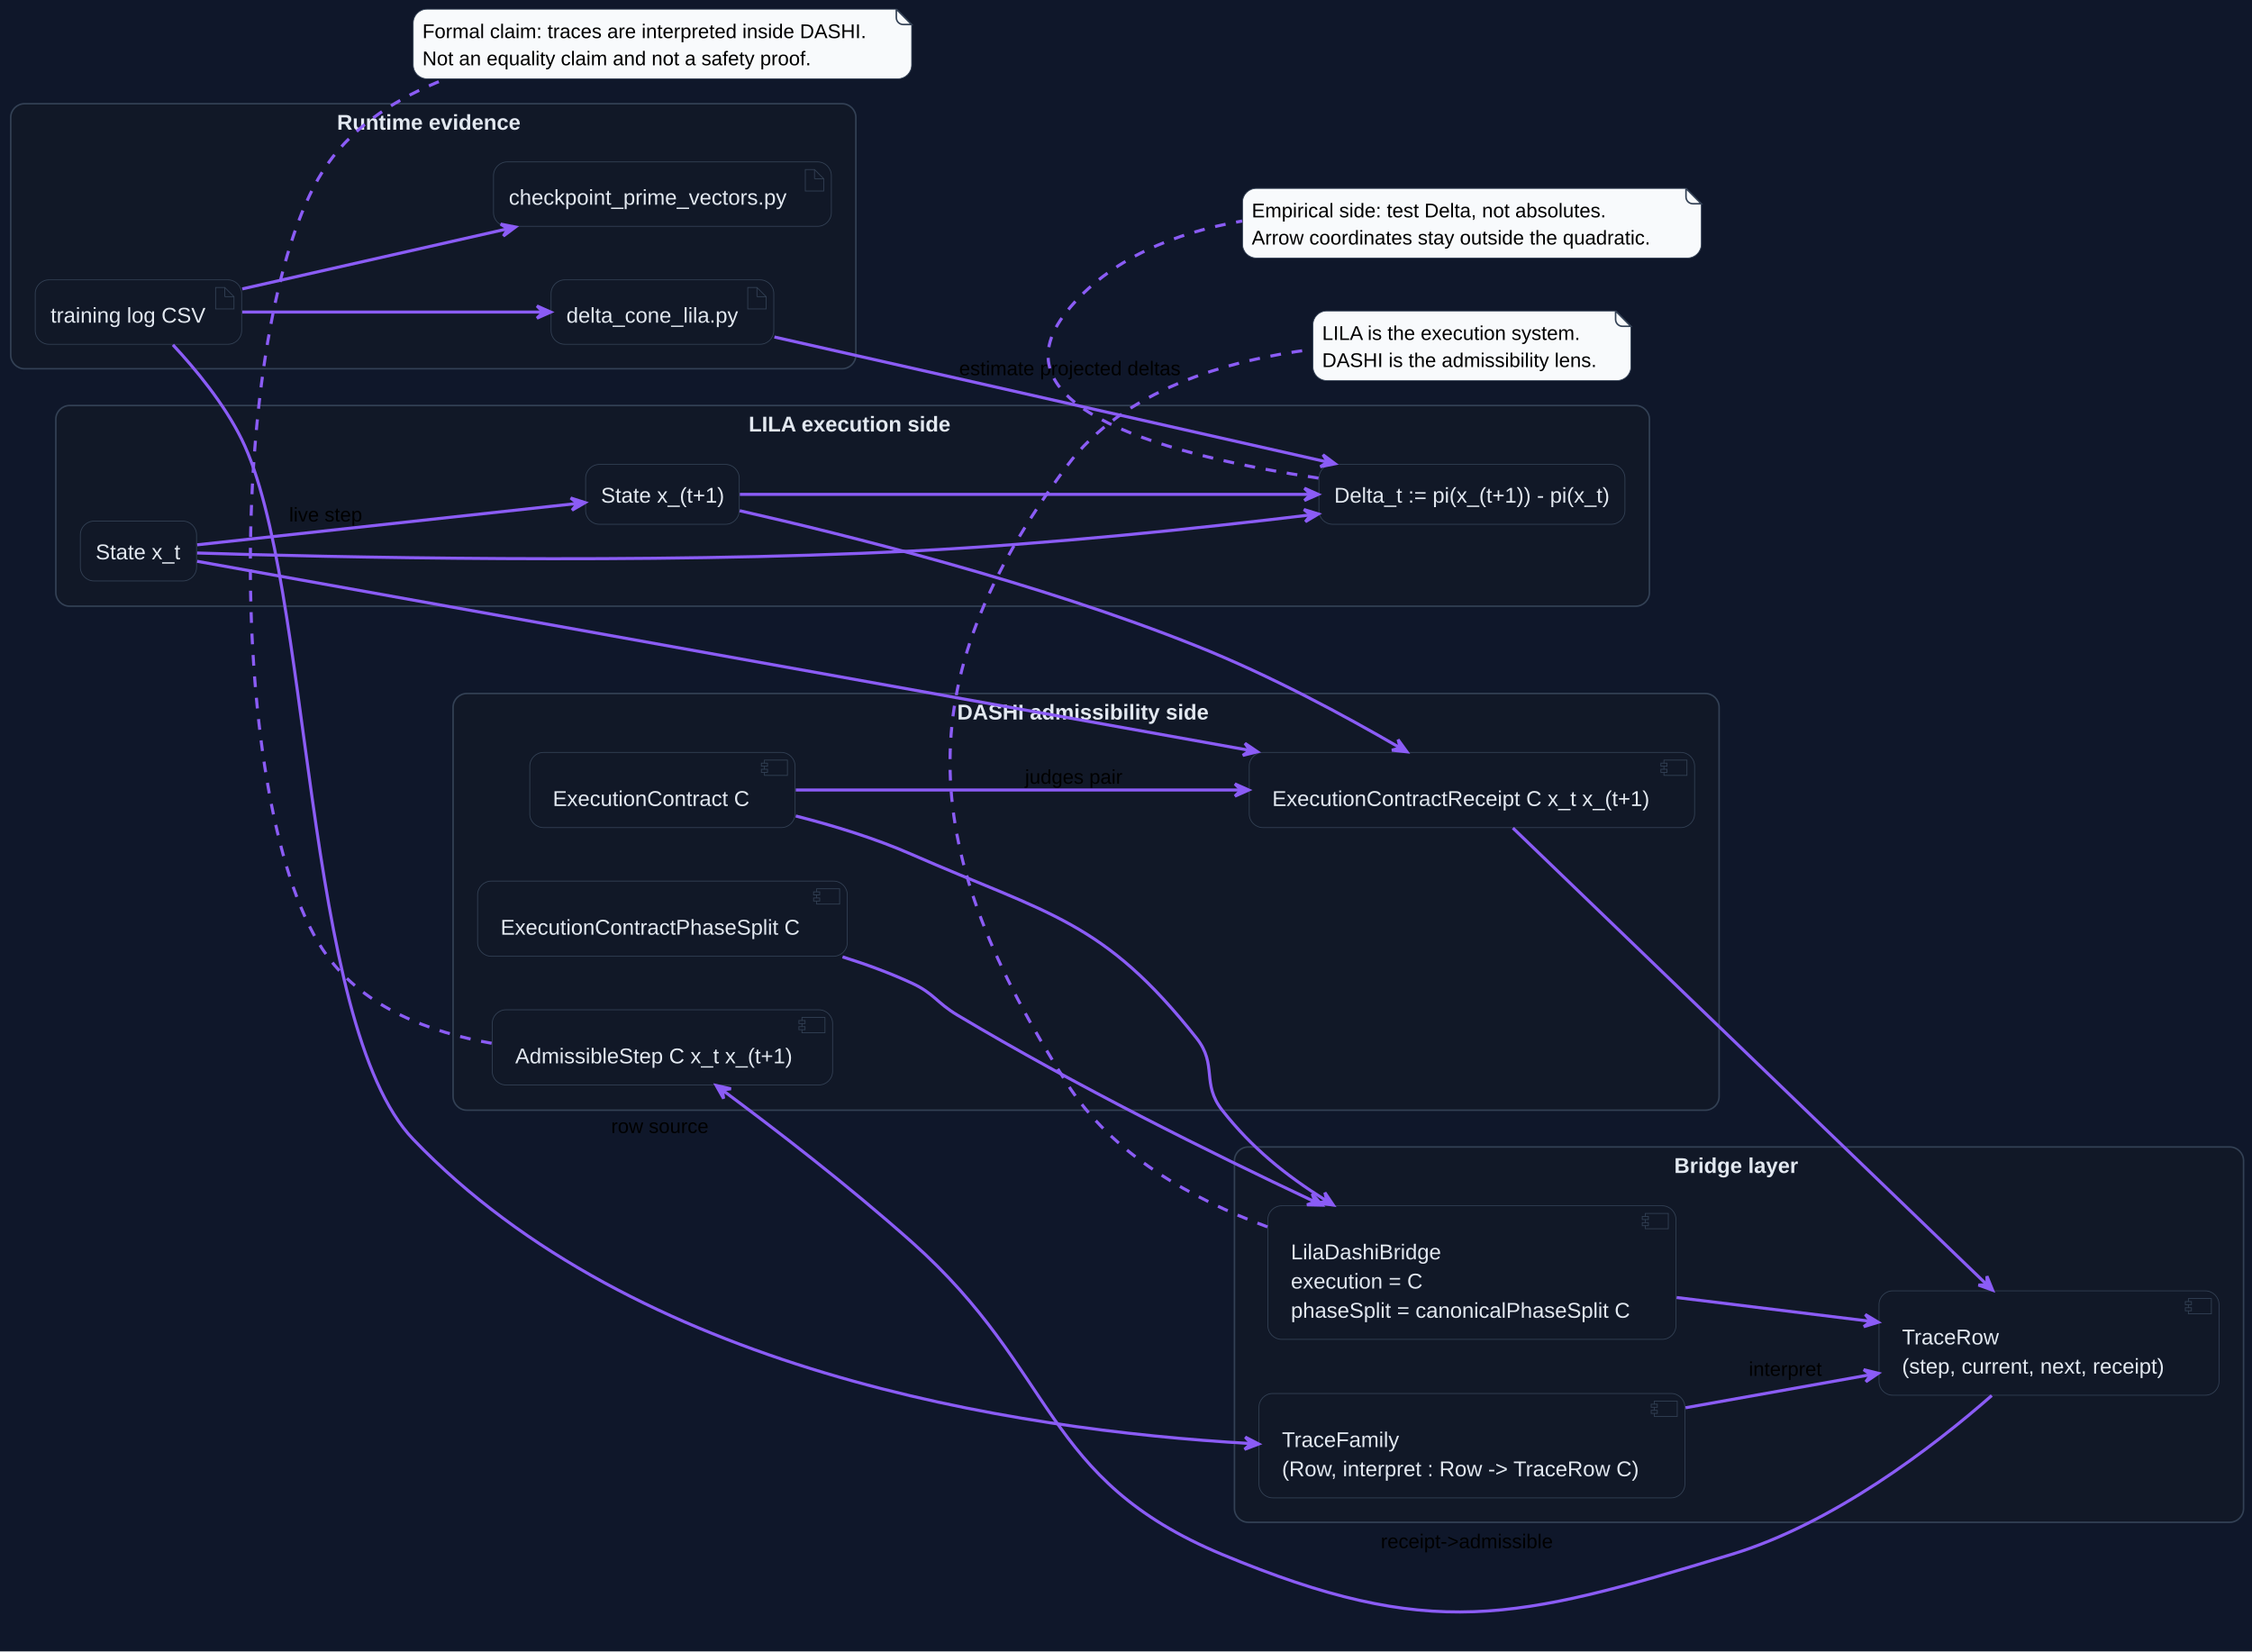
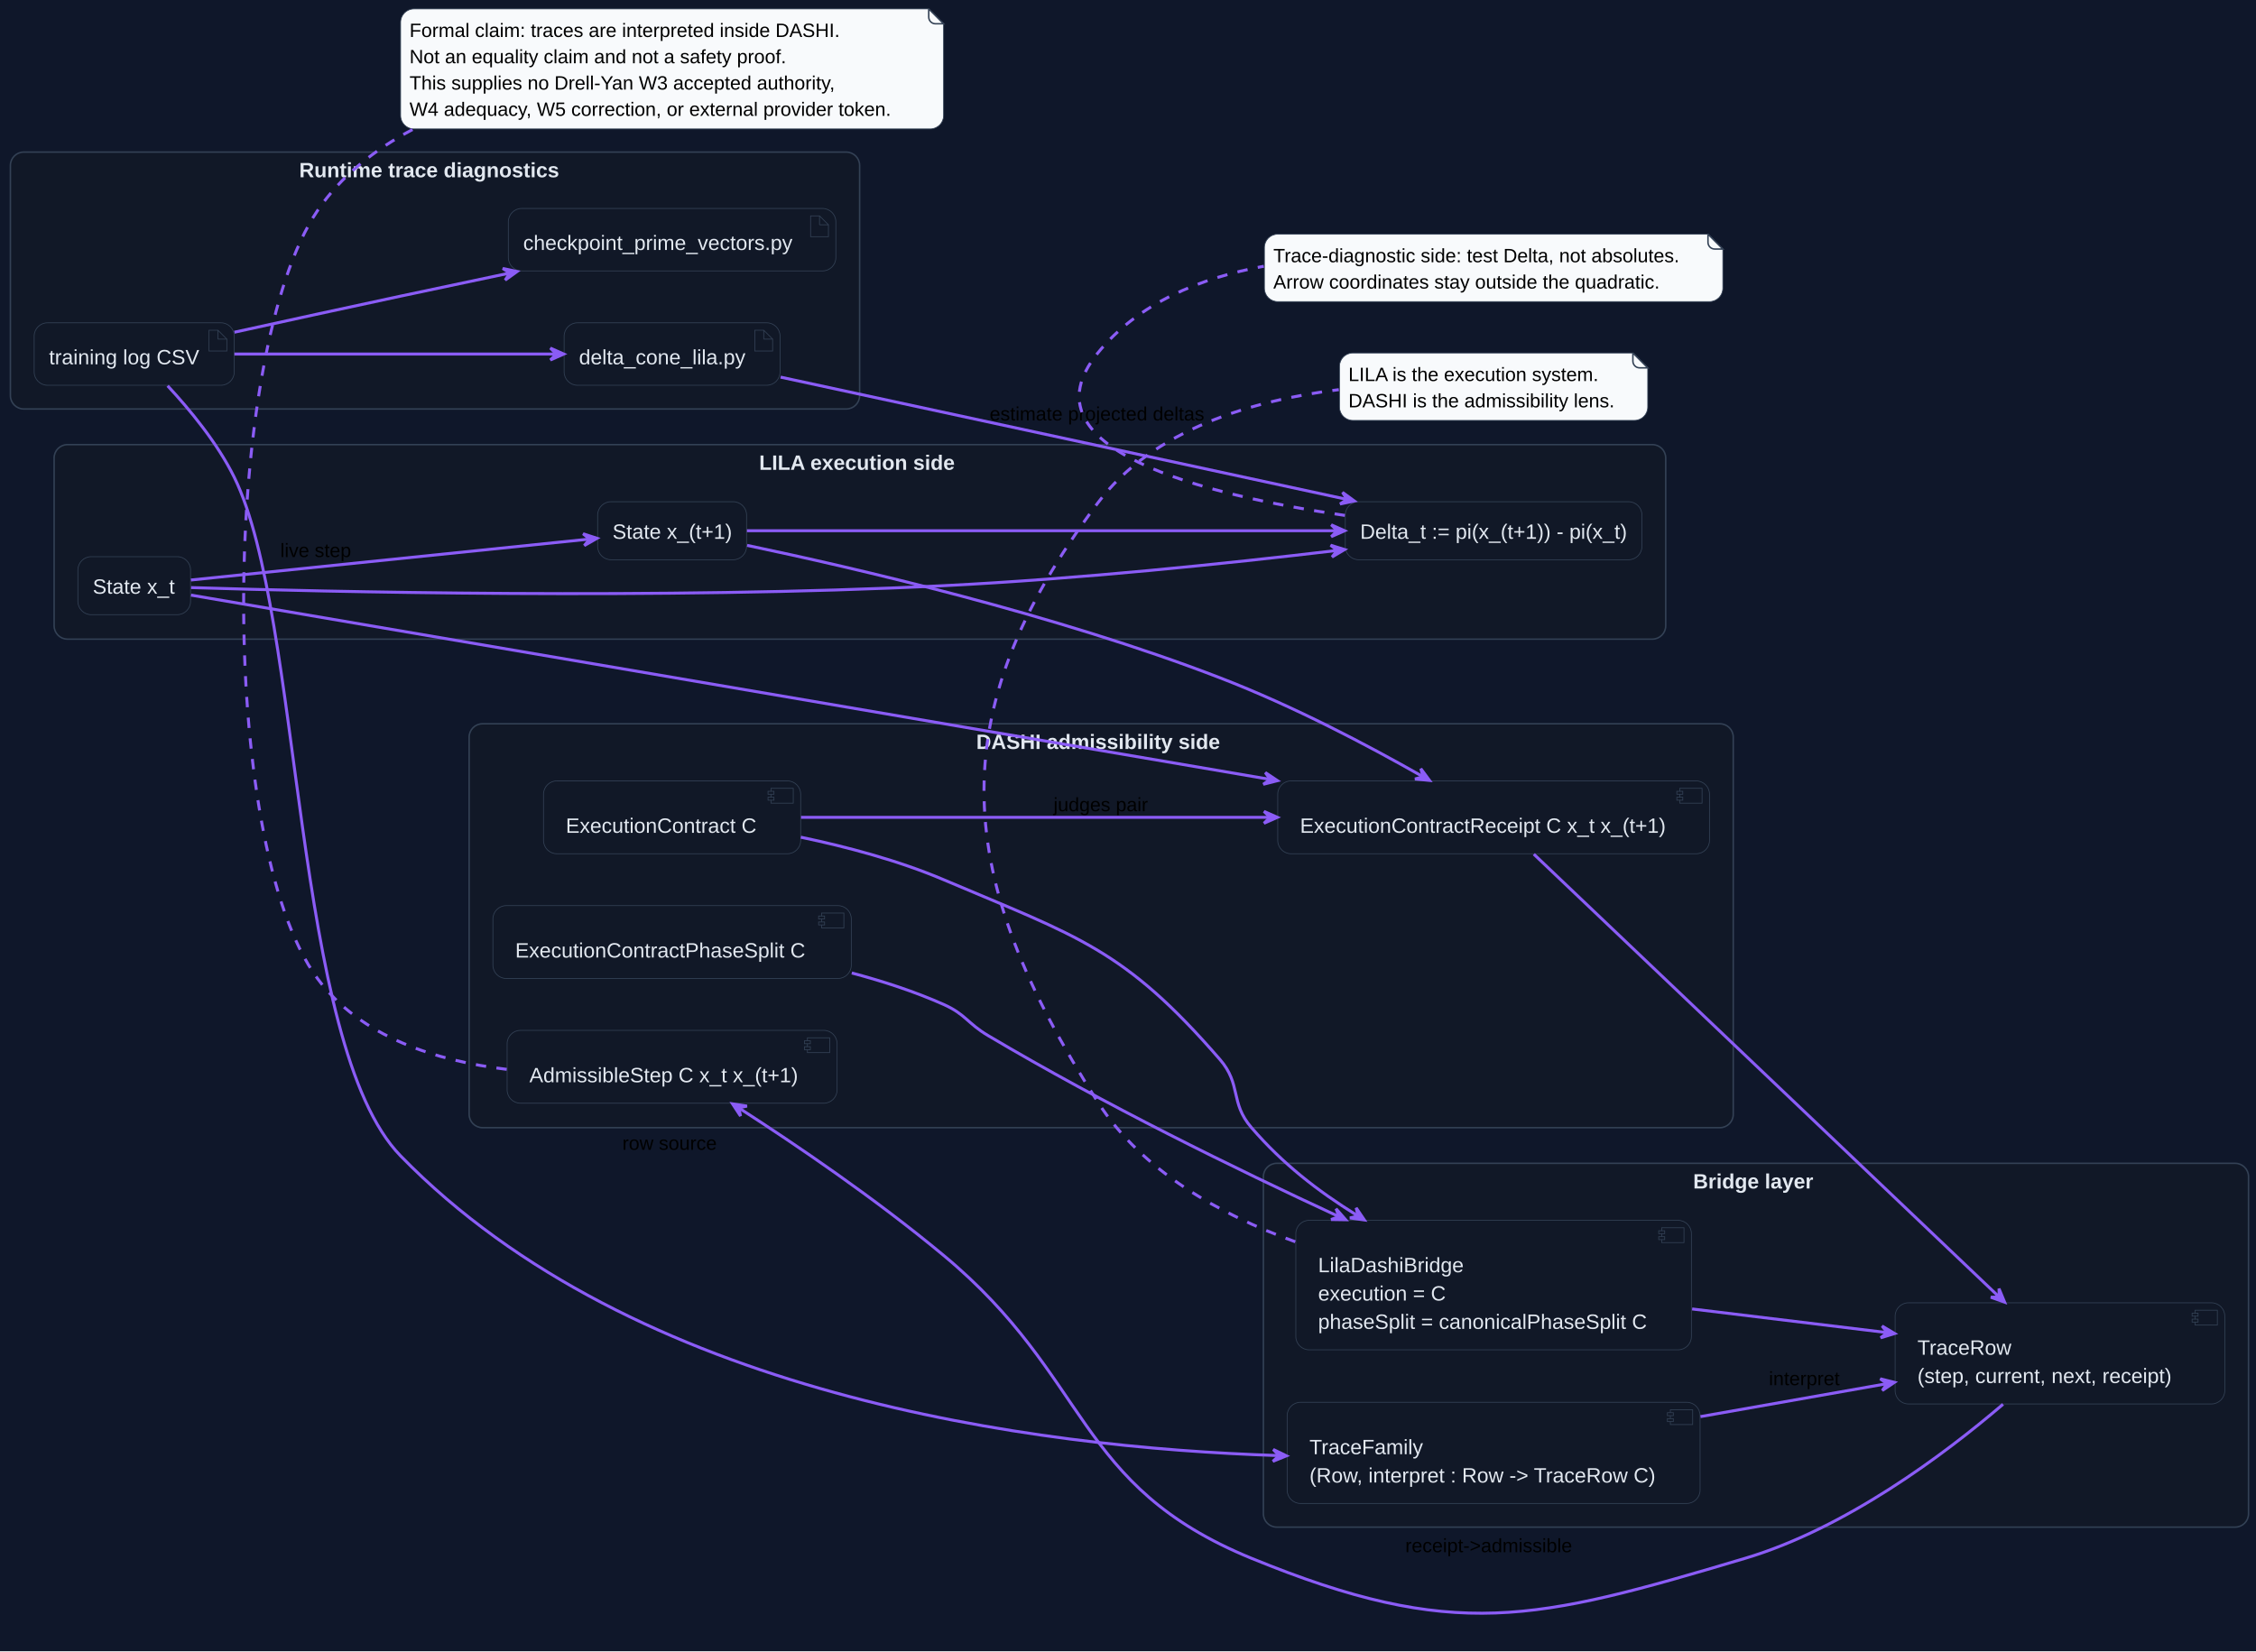
- <svg xmlns="http://www.w3.org/2000/svg" contentStyleType="text/css" data-diagram-type="DESCRIPTION" height="1078px" preserveAspectRatio="none" style="width:1470px;height:1078px;background:#0F172A;" version="1.1" viewBox="0 0 1470 1078" width="1470px" zoomAndPan="magnify">
+ <svg xmlns="http://www.w3.org/2000/svg" contentStyleType="text/css" data-diagram-type="DESCRIPTION" height="1112px" preserveAspectRatio="none" style="width:1519px;height:1112px;background:#0F172A;" version="1.1" viewBox="0 0 1519 1112" width="1519px" zoomAndPan="magnify">
  <defs />
  <g>
-     <rect fill="#0F172A" height="1078" style="stroke:none;stroke-width:1;" width="1470" x="0" y="0" />
+     <rect fill="#0F172A" height="1112" style="stroke:none;stroke-width:1;" width="1519" x="0" y="0" />
    <g class="cluster" data-qualified-name="LILA execution side" data-source-line="24" id="ent0002">
-       <rect fill="#111827" height="131" rx="9" ry="9" style="stroke:#334155;stroke-width:1;" width="1040.23" x="36.44" y="264.71" />
-       <text fill="#E2E8F0" font-family="Arial" font-size="14" font-weight="bold" lengthAdjust="spacing" textLength="135.73" x="488.69" y="281.676">LILA execution side</text>
+       <rect fill="#111827" height="131" rx="9" ry="9" style="stroke:#334155;stroke-width:1;" width="1085.11" x="36.44" y="299.42" />
+       <text fill="#E2E8F0" font-family="Arial" font-size="14" font-weight="bold" lengthAdjust="spacing" textLength="135.73" x="511.13" y="316.386">LILA execution side</text>
    </g>
    <g class="cluster" data-qualified-name="DASHI admissibility side" data-source-line="30" id="ent0006">
-       <rect fill="#111827" height="272" rx="9" ry="9" style="stroke:#334155;stroke-width:1;" width="826.41" x="295.75" y="452.71" />
-       <text fill="#E2E8F0" font-family="Arial" font-size="14" font-weight="bold" lengthAdjust="spacing" textLength="168.279" x="624.815" y="469.676">DASHI admissibility side</text>
+       <rect fill="#111827" height="272" rx="9" ry="9" style="stroke:#334155;stroke-width:1;" width="851.15" x="315.88" y="487.42" />
+       <text fill="#E2E8F0" font-family="Arial" font-size="14" font-weight="bold" lengthAdjust="spacing" textLength="168.279" x="657.315" y="504.386">DASHI admissibility side</text>
    </g>
    <g class="cluster" data-qualified-name="Bridge layer" data-source-line="37" id="ent0011">
-       <rect fill="#111827" height="245" rx="9" ry="9" style="stroke:#334155;stroke-width:1;" width="658.69" x="805.79" y="748.71" />
-       <text fill="#E2E8F0" font-family="Arial" font-size="14" font-weight="bold" lengthAdjust="spacing" textLength="84.616" x="1092.827" y="765.676">Bridge layer</text>
-     </g>
-     <g class="cluster" data-qualified-name="Runtime evidence" data-source-line="43" id="ent0015">
-       <rect fill="#111827" height="173" rx="9" ry="9" style="stroke:#334155;stroke-width:1;" width="551.67" x="7" y="67.71" />
-       <text fill="#E2E8F0" font-family="Arial" font-size="14" font-weight="bold" lengthAdjust="spacing" textLength="125.719" x="219.975" y="84.676">Runtime evidence</text>
+       <rect fill="#111827" height="245" rx="9" ry="9" style="stroke:#334155;stroke-width:1;" width="663.31" x="850.66" y="783.42" />
+       <text fill="#E2E8F0" font-family="Arial" font-size="14" font-weight="bold" lengthAdjust="spacing" textLength="84.616" x="1140.007" y="800.386">Bridge layer</text>
+     </g>
+     <g class="cluster" data-qualified-name="Runtime trace diagnostics" data-source-line="43" id="ent0015">
+       <rect fill="#111827" height="173" rx="9" ry="9" style="stroke:#334155;stroke-width:1;" width="571.8" x="7" y="102.42" />
+       <text fill="#E2E8F0" font-family="Arial" font-size="14" font-weight="bold" lengthAdjust="spacing" textLength="182.895" x="201.452" y="119.386">Runtime trace diagnostics</text>
    </g>
    <g class="entity" data-qualified-name="LILA execution side.StateT" data-source-line="25" id="ent0003">
-       <rect fill="#111827" height="39.068" rx="9" ry="9" style="stroke:#334155;stroke-width:0.5;" width="75.86" x="52.44" y="340.17" />
-       <text fill="#E2E8F0" font-family="Arial" font-size="14" lengthAdjust="spacing" textLength="55.86" x="62.44" y="365.136">State x_t</text>
+       <rect fill="#111827" height="39.068" rx="9" ry="9" style="stroke:#334155;stroke-width:0.5;" width="75.86" x="52.44" y="374.88" />
+       <text fill="#E2E8F0" font-family="Arial" font-size="14" lengthAdjust="spacing" textLength="55.86" x="62.44" y="399.846">State x_t</text>
    </g>
    <g class="entity" data-qualified-name="LILA execution side.StateNext" data-source-line="26" id="ent0004">
-       <rect fill="#111827" height="39.068" rx="9" ry="9" style="stroke:#334155;stroke-width:0.5;" width="100.276" x="382.27" y="303.17" />
-       <text fill="#E2E8F0" font-family="Arial" font-size="14" lengthAdjust="spacing" textLength="80.276" x="392.27" y="328.136">State x_(t+1)</text>
+       <rect fill="#111827" height="39.068" rx="9" ry="9" style="stroke:#334155;stroke-width:0.5;" width="100.276" x="402.4" y="337.88" />
+       <text fill="#E2E8F0" font-family="Arial" font-size="14" lengthAdjust="spacing" textLength="80.276" x="412.4" y="362.846">State x_(t+1)</text>
    </g>
    <g class="entity" data-qualified-name="LILA execution side.DeltaT" data-source-line="27" id="ent0005">
-       <rect fill="#111827" height="39.068" rx="9" ry="9" style="stroke:#334155;stroke-width:0.5;" width="199.745" x="860.93" y="303.17" />
-       <text fill="#E2E8F0" font-family="Arial" font-size="14" lengthAdjust="spacing" textLength="179.745" x="870.93" y="328.136">Delta_t := pi(x_(t+1)) - pi(x_t)</text>
+       <rect fill="#111827" height="39.068" rx="9" ry="9" style="stroke:#334155;stroke-width:0.5;" width="199.745" x="905.8" y="337.88" />
+       <text fill="#E2E8F0" font-family="Arial" font-size="14" lengthAdjust="spacing" textLength="179.745" x="915.8" y="362.846">Delta_t := pi(x_(t+1)) - pi(x_t)</text>
    </g>
    <g class="entity" data-qualified-name="DASHI admissibility side.Contract" data-source-line="31" id="ent0007">
-       <rect fill="#111827" height="49.068" rx="9" ry="9" style="stroke:#334155;stroke-width:0.5;" width="173.167" x="345.82" y="491.17" />
-       <rect fill="#111827" height="10" style="stroke:#334155;stroke-width:0.5;" width="15" x="498.988" y="496.17" />
-       <rect fill="#111827" height="2" style="stroke:#334155;stroke-width:0.5;" width="4" x="496.988" y="498.17" />
-       <rect fill="#111827" height="2" style="stroke:#334155;stroke-width:0.5;" width="4" x="496.988" y="502.17" />
-       <text fill="#E2E8F0" font-family="Arial" font-size="14" lengthAdjust="spacing" textLength="133.167" x="360.82" y="526.136">ExecutionContract C</text>
+       <rect fill="#111827" height="49.068" rx="9" ry="9" style="stroke:#334155;stroke-width:0.5;" width="173.167" x="365.95" y="525.88" />
+       <rect fill="#111827" height="10" style="stroke:#334155;stroke-width:0.5;" width="15" x="519.117" y="530.88" />
+       <rect fill="#111827" height="2" style="stroke:#334155;stroke-width:0.5;" width="4" x="517.117" y="532.88" />
+       <rect fill="#111827" height="2" style="stroke:#334155;stroke-width:0.5;" width="4" x="517.117" y="536.88" />
+       <text fill="#E2E8F0" font-family="Arial" font-size="14" lengthAdjust="spacing" textLength="133.167" x="380.95" y="560.846">ExecutionContract C</text>
    </g>
    <g class="entity" data-qualified-name="DASHI admissibility side.PhaseSplit" data-source-line="32" id="ent0008">
-       <rect fill="#111827" height="49.068" rx="9" ry="9" style="stroke:#334155;stroke-width:0.5;" width="241.319" x="311.75" y="575.17" />
-       <rect fill="#111827" height="10" style="stroke:#334155;stroke-width:0.5;" width="15" x="533.069" y="580.17" />
-       <rect fill="#111827" height="2" style="stroke:#334155;stroke-width:0.5;" width="4" x="531.069" y="582.17" />
-       <rect fill="#111827" height="2" style="stroke:#334155;stroke-width:0.5;" width="4" x="531.069" y="586.17" />
-       <text fill="#E2E8F0" font-family="Arial" font-size="14" lengthAdjust="spacing" textLength="201.319" x="326.75" y="610.136">ExecutionContractPhaseSplit C</text>
+       <rect fill="#111827" height="49.068" rx="9" ry="9" style="stroke:#334155;stroke-width:0.5;" width="241.319" x="331.88" y="609.88" />
+       <rect fill="#111827" height="10" style="stroke:#334155;stroke-width:0.5;" width="15" x="553.199" y="614.88" />
+       <rect fill="#111827" height="2" style="stroke:#334155;stroke-width:0.5;" width="4" x="551.199" y="616.88" />
+       <rect fill="#111827" height="2" style="stroke:#334155;stroke-width:0.5;" width="4" x="551.199" y="620.88" />
+       <text fill="#E2E8F0" font-family="Arial" font-size="14" lengthAdjust="spacing" textLength="201.319" x="346.88" y="644.846">ExecutionContractPhaseSplit C</text>
    </g>
    <g class="entity" data-qualified-name="DASHI admissibility side.Receipt" data-source-line="33" id="ent0009">
-       <rect fill="#111827" height="49.068" rx="9" ry="9" style="stroke:#334155;stroke-width:0.5;" width="290.711" x="815.44" y="491.17" />
-       <rect fill="#111827" height="10" style="stroke:#334155;stroke-width:0.5;" width="15" x="1086.151" y="496.17" />
-       <rect fill="#111827" height="2" style="stroke:#334155;stroke-width:0.5;" width="4" x="1084.151" y="498.17" />
-       <rect fill="#111827" height="2" style="stroke:#334155;stroke-width:0.5;" width="4" x="1084.151" y="502.17" />
-       <text fill="#E2E8F0" font-family="Arial" font-size="14" lengthAdjust="spacing" textLength="250.711" x="830.44" y="526.136">ExecutionContractReceipt C x_t x_(t+1)</text>
+       <rect fill="#111827" height="49.068" rx="9" ry="9" style="stroke:#334155;stroke-width:0.5;" width="290.711" x="860.32" y="525.88" />
+       <rect fill="#111827" height="10" style="stroke:#334155;stroke-width:0.5;" width="15" x="1131.031" y="530.88" />
+       <rect fill="#111827" height="2" style="stroke:#334155;stroke-width:0.5;" width="4" x="1129.031" y="532.88" />
+       <rect fill="#111827" height="2" style="stroke:#334155;stroke-width:0.5;" width="4" x="1129.031" y="536.88" />
+       <text fill="#E2E8F0" font-family="Arial" font-size="14" lengthAdjust="spacing" textLength="250.711" x="875.32" y="560.846">ExecutionContractReceipt C x_t x_(t+1)</text>
    </g>
    <g class="entity" data-qualified-name="DASHI admissibility side.Admissible" data-source-line="34" id="ent0010">
-       <rect fill="#111827" height="49.068" rx="9" ry="9" style="stroke:#334155;stroke-width:0.5;" width="222.181" x="321.31" y="659.17" />
-       <rect fill="#111827" height="10" style="stroke:#334155;stroke-width:0.5;" width="15" x="523.491" y="664.17" />
-       <rect fill="#111827" height="2" style="stroke:#334155;stroke-width:0.5;" width="4" x="521.491" y="666.17" />
-       <rect fill="#111827" height="2" style="stroke:#334155;stroke-width:0.5;" width="4" x="521.491" y="670.17" />
-       <text fill="#E2E8F0" font-family="Arial" font-size="14" lengthAdjust="spacing" textLength="182.181" x="336.31" y="694.136">AdmissibleStep C x_t x_(t+1)</text>
+       <rect fill="#111827" height="49.068" rx="9" ry="9" style="stroke:#334155;stroke-width:0.5;" width="222.181" x="341.45" y="693.88" />
+       <rect fill="#111827" height="10" style="stroke:#334155;stroke-width:0.5;" width="15" x="543.631" y="698.88" />
+       <rect fill="#111827" height="2" style="stroke:#334155;stroke-width:0.5;" width="4" x="541.631" y="700.88" />
+       <rect fill="#111827" height="2" style="stroke:#334155;stroke-width:0.5;" width="4" x="541.631" y="704.88" />
+       <text fill="#E2E8F0" font-family="Arial" font-size="14" lengthAdjust="spacing" textLength="182.181" x="356.45" y="728.846">AdmissibleStep C x_t x_(t+1)</text>
    </g>
    <g class="entity" data-qualified-name="Bridge layer.Bridge" data-source-line="38" id="ent0012">
-       <rect fill="#111827" height="87.204" rx="9" ry="9" style="stroke:#334155;stroke-width:0.5;" width="266.365" x="827.62" y="787.1" />
-       <rect fill="#111827" height="10" style="stroke:#334155;stroke-width:0.5;" width="15" x="1073.985" y="792.1" />
-       <rect fill="#111827" height="2" style="stroke:#334155;stroke-width:0.5;" width="4" x="1071.985" y="794.1" />
-       <rect fill="#111827" height="2" style="stroke:#334155;stroke-width:0.5;" width="4" x="1071.985" y="798.1" />
-       <text fill="#E2E8F0" font-family="Arial" font-size="14" lengthAdjust="spacing" textLength="103.068" x="842.62" y="822.066">LilaDashiBridge</text>
-       <text fill="#E2E8F0" font-family="Arial" font-size="14" lengthAdjust="spacing" textLength="88.494" x="842.62" y="841.134">execution = C</text>
-       <text fill="#E2E8F0" font-family="Arial" font-size="14" lengthAdjust="spacing" textLength="226.365" x="842.62" y="860.202">phaseSplit = canonicalPhaseSplit C</text>
+       <rect fill="#111827" height="87.204" rx="9" ry="9" style="stroke:#334155;stroke-width:0.5;" width="266.365" x="872.49" y="821.81" />
+       <rect fill="#111827" height="10" style="stroke:#334155;stroke-width:0.5;" width="15" x="1118.855" y="826.81" />
+       <rect fill="#111827" height="2" style="stroke:#334155;stroke-width:0.5;" width="4" x="1116.855" y="828.81" />
+       <rect fill="#111827" height="2" style="stroke:#334155;stroke-width:0.5;" width="4" x="1116.855" y="832.81" />
+       <text fill="#E2E8F0" font-family="Arial" font-size="14" lengthAdjust="spacing" textLength="103.068" x="887.49" y="856.776">LilaDashiBridge</text>
+       <text fill="#E2E8F0" font-family="Arial" font-size="14" lengthAdjust="spacing" textLength="88.494" x="887.49" y="875.844">execution = C</text>
+       <text fill="#E2E8F0" font-family="Arial" font-size="14" lengthAdjust="spacing" textLength="226.365" x="887.49" y="894.912">phaseSplit = canonicalPhaseSplit C</text>
    </g>
    <g class="entity" data-qualified-name="Bridge layer.TraceRow" data-source-line="39" id="ent0013">
-       <rect fill="#111827" height="68.136" rx="9" ry="9" style="stroke:#334155;stroke-width:0.5;" width="221.957" x="1226.52" y="842.64" />
-       <rect fill="#111827" height="10" style="stroke:#334155;stroke-width:0.5;" width="15" x="1428.477" y="847.64" />
-       <rect fill="#111827" height="2" style="stroke:#334155;stroke-width:0.5;" width="4" x="1426.477" y="849.64" />
-       <rect fill="#111827" height="2" style="stroke:#334155;stroke-width:0.5;" width="4" x="1426.477" y="853.64" />
-       <text fill="#E2E8F0" font-family="Arial" font-size="14" lengthAdjust="spacing" textLength="64.218" x="1241.52" y="877.606">TraceRow</text>
-       <text fill="#E2E8F0" font-family="Arial" font-size="14" lengthAdjust="spacing" textLength="181.957" x="1241.52" y="896.674">(step, current, next, receipt)</text>
+       <rect fill="#111827" height="68.136" rx="9" ry="9" style="stroke:#334155;stroke-width:0.5;" width="221.957" x="1276.02" y="877.35" />
+       <rect fill="#111827" height="10" style="stroke:#334155;stroke-width:0.5;" width="15" x="1477.977" y="882.35" />
+       <rect fill="#111827" height="2" style="stroke:#334155;stroke-width:0.5;" width="4" x="1475.977" y="884.35" />
+       <rect fill="#111827" height="2" style="stroke:#334155;stroke-width:0.5;" width="4" x="1475.977" y="888.35" />
+       <text fill="#E2E8F0" font-family="Arial" font-size="14" lengthAdjust="spacing" textLength="64.218" x="1291.02" y="912.316">TraceRow</text>
+       <text fill="#E2E8F0" font-family="Arial" font-size="14" lengthAdjust="spacing" textLength="181.957" x="1291.02" y="931.384">(step, current, next, receipt)</text>
    </g>
    <g class="entity" data-qualified-name="Bridge layer.TraceFamily" data-source-line="40" id="ent0014">
-       <rect fill="#111827" height="68.136" rx="9" ry="9" style="stroke:#334155;stroke-width:0.5;" width="278.027" x="821.79" y="909.64" />
-       <rect fill="#111827" height="10" style="stroke:#334155;stroke-width:0.5;" width="15" x="1079.817" y="914.64" />
-       <rect fill="#111827" height="2" style="stroke:#334155;stroke-width:0.5;" width="4" x="1077.817" y="916.64" />
-       <rect fill="#111827" height="2" style="stroke:#334155;stroke-width:0.5;" width="4" x="1077.817" y="920.64" />
-       <text fill="#E2E8F0" font-family="Arial" font-size="14" lengthAdjust="spacing" textLength="78.61" x="836.79" y="944.606">TraceFamily</text>
-       <text fill="#E2E8F0" font-family="Arial" font-size="14" lengthAdjust="spacing" textLength="238.027" x="836.79" y="963.674">(Row, interpret : Row -&gt; TraceRow C)</text>
-     </g>
-     <g class="entity" data-qualified-name="Runtime evidence.Logs" data-source-line="44" id="ent0016">
-       <rect fill="#111827" height="42.068" rx="9" ry="9" style="stroke:#334155;stroke-width:0.5;" width="134.734" x="23" y="182.67" />
-       <polygon fill="#111827" points="140.734,187.67,140.734,201.67,152.734,201.67,152.734,193.67,146.734,187.67,140.734,187.67" style="stroke:#334155;stroke-width:0.5;" />
-       <line style="stroke:#334155;stroke-width:0.5;" x1="146.734" x2="146.734" y1="187.67" y2="193.67" />
-       <line style="stroke:#334155;stroke-width:0.5;" x1="152.734" x2="146.734" y1="193.67" y2="193.67" />
-       <text fill="#E2E8F0" font-family="Arial" font-size="14" lengthAdjust="spacing" textLength="104.734" x="33" y="210.636">training log CSV</text>
-     </g>
-     <g class="entity" data-qualified-name="Runtime evidence.DeltaScript" data-source-line="45" id="ent0017">
-       <rect fill="#111827" height="42.068" rx="9" ry="9" style="stroke:#334155;stroke-width:0.5;" width="145.387" x="359.71" y="182.67" />
-       <polygon fill="#111827" points="488.098,187.67,488.098,201.67,500.098,201.67,500.098,193.67,494.098,187.67,488.098,187.67" style="stroke:#334155;stroke-width:0.5;" />
-       <line style="stroke:#334155;stroke-width:0.5;" x1="494.098" x2="494.098" y1="187.67" y2="193.67" />
-       <line style="stroke:#334155;stroke-width:0.5;" x1="500.098" x2="494.098" y1="193.67" y2="193.67" />
-       <text fill="#E2E8F0" font-family="Arial" font-size="14" lengthAdjust="spacing" textLength="115.388" x="369.71" y="210.636">delta_cone_lila.py</text>
-     </g>
-     <g class="entity" data-qualified-name="Runtime evidence.PrimeScript" data-source-line="46" id="ent0018">
-       <rect fill="#111827" height="42.068" rx="9" ry="9" style="stroke:#334155;stroke-width:0.5;" width="220.525" x="322.14" y="105.67" />
-       <polygon fill="#111827" points="525.665,110.67,525.665,124.67,537.665,124.67,537.665,116.67,531.665,110.67,525.665,110.67" style="stroke:#334155;stroke-width:0.5;" />
-       <line style="stroke:#334155;stroke-width:0.5;" x1="531.665" x2="531.665" y1="110.67" y2="116.67" />
-       <line style="stroke:#334155;stroke-width:0.5;" x1="537.665" x2="531.665" y1="116.67" y2="116.67" />
-       <text fill="#E2E8F0" font-family="Arial" font-size="14" lengthAdjust="spacing" textLength="190.525" x="332.14" y="133.636">checkpoint_prime_vectors.py</text>
+       <rect fill="#111827" height="68.136" rx="9" ry="9" style="stroke:#334155;stroke-width:0.5;" width="278.027" x="866.66" y="944.35" />
+       <rect fill="#111827" height="10" style="stroke:#334155;stroke-width:0.5;" width="15" x="1124.687" y="949.35" />
+       <rect fill="#111827" height="2" style="stroke:#334155;stroke-width:0.5;" width="4" x="1122.687" y="951.35" />
+       <rect fill="#111827" height="2" style="stroke:#334155;stroke-width:0.5;" width="4" x="1122.687" y="955.35" />
+       <text fill="#E2E8F0" font-family="Arial" font-size="14" lengthAdjust="spacing" textLength="78.61" x="881.66" y="979.316">TraceFamily</text>
+       <text fill="#E2E8F0" font-family="Arial" font-size="14" lengthAdjust="spacing" textLength="238.027" x="881.66" y="998.384">(Row, interpret : Row -&gt; TraceRow C)</text>
+     </g>
+     <g class="entity" data-qualified-name="Runtime trace diagnostics.Logs" data-source-line="44" id="ent0016">
+       <rect fill="#111827" height="42.068" rx="9" ry="9" style="stroke:#334155;stroke-width:0.5;" width="134.734" x="23" y="217.38" />
+       <polygon fill="#111827" points="140.734,222.38,140.734,236.38,152.734,236.38,152.734,228.38,146.734,222.38,140.734,222.38" style="stroke:#334155;stroke-width:0.5;" />
+       <line style="stroke:#334155;stroke-width:0.5;" x1="146.734" x2="146.734" y1="222.38" y2="228.38" />
+       <line style="stroke:#334155;stroke-width:0.5;" x1="152.734" x2="146.734" y1="228.38" y2="228.38" />
+       <text fill="#E2E8F0" font-family="Arial" font-size="14" lengthAdjust="spacing" textLength="104.734" x="33" y="245.346">training log CSV</text>
+     </g>
+     <g class="entity" data-qualified-name="Runtime trace diagnostics.DeltaScript" data-source-line="45" id="ent0017">
+       <rect fill="#111827" height="42.068" rx="9" ry="9" style="stroke:#334155;stroke-width:0.5;" width="145.387" x="379.84" y="217.38" />
+       <polygon fill="#111827" points="508.228,222.38,508.228,236.38,520.227,236.38,520.227,228.38,514.227,222.38,508.228,222.38" style="stroke:#334155;stroke-width:0.5;" />
+       <line style="stroke:#334155;stroke-width:0.5;" x1="514.227" x2="514.227" y1="222.38" y2="228.38" />
+       <line style="stroke:#334155;stroke-width:0.5;" x1="520.227" x2="514.227" y1="228.38" y2="228.38" />
+       <text fill="#E2E8F0" font-family="Arial" font-size="14" lengthAdjust="spacing" textLength="115.388" x="389.84" y="245.346">delta_cone_lila.py</text>
+     </g>
+     <g class="entity" data-qualified-name="Runtime trace diagnostics.PrimeScript" data-source-line="46" id="ent0018">
+       <rect fill="#111827" height="42.068" rx="9" ry="9" style="stroke:#334155;stroke-width:0.5;" width="220.525" x="342.27" y="140.38" />
+       <polygon fill="#111827" points="545.795,145.38,545.795,159.38,557.795,159.38,557.795,151.38,551.795,145.38,545.795,145.38" style="stroke:#334155;stroke-width:0.5;" />
+       <line style="stroke:#334155;stroke-width:0.5;" x1="551.795" x2="551.795" y1="145.38" y2="151.38" />
+       <line style="stroke:#334155;stroke-width:0.5;" x1="557.795" x2="551.795" y1="151.38" y2="151.38" />
+       <text fill="#E2E8F0" font-family="Arial" font-size="14" lengthAdjust="spacing" textLength="190.525" x="352.27" y="168.346">checkpoint_prime_vectors.py</text>
    </g>
    <g class="entity" data-qualified-name="GMN35" data-source-line="67" id="ent0036">
-       <path d="M857.03,212 L857.03,239.412 A9,9 0 0 0 866.03,248.412 L1055.58,248.412 A9,9 0 0 0 1064.58,239.412 L1064.58,213 L1054.58,203 L866.03,203 A9,9 0 0 0 857.03,212" fill="#F8FAFC" style="stroke:#334155;stroke-width:0.5;" />
-       <path d="M1054.58,203 L1054.58,208.5 A4.5,4.5 0 0 0 1059.08,213 L1064.58,213 L1054.58,203" fill="#F8FAFC" style="stroke:#334155;stroke-width:1;" />
-       <text fill="#000000" font-family="Arial" font-size="13" lengthAdjust="spacing" textLength="176.007" x="863.03" y="221.897">LILA is the execution system.</text>
-       <text fill="#000000" font-family="Arial" font-size="13" lengthAdjust="spacing" textLength="186.55" x="863.03" y="239.603">DASHI is the admissibility lens.</text>
+       <path d="M901.9,246.71 L901.9,274.122 A9,9 0 0 0 910.9,283.122 L1100.45,283.122 A9,9 0 0 0 1109.45,274.122 L1109.45,247.71 L1099.45,237.71 L910.9,237.71 A9,9 0 0 0 901.9,246.71" fill="#F8FAFC" style="stroke:#334155;stroke-width:0.5;" />
+       <path d="M1099.45,237.71 L1099.45,243.21 A4.5,4.5 0 0 0 1103.95,247.71 L1109.45,247.71 L1099.45,237.71" fill="#F8FAFC" style="stroke:#334155;stroke-width:1;" />
+       <text fill="#000000" font-family="Arial" font-size="13" lengthAdjust="spacing" textLength="176.007" x="907.9" y="256.607">LILA is the execution system.</text>
+       <text fill="#000000" font-family="Arial" font-size="13" lengthAdjust="spacing" textLength="186.55" x="907.9" y="274.313">DASHI is the admissibility lens.</text>
    </g>
    <g class="entity" data-qualified-name="GMN38" data-source-line="72" id="ent0039">
-       <path d="M811.08,132 L811.08,159.412 A9,9 0 0 0 820.08,168.412 L1101.527,168.412 A9,9 0 0 0 1110.527,159.412 L1110.527,133 L1100.527,123 L820.08,123 A9,9 0 0 0 811.08,132" fill="#F8FAFC" style="stroke:#334155;stroke-width:0.5;" />
-       <path d="M1100.527,123 L1100.527,128.5 A4.5,4.5 0 0 0 1105.027,133 L1110.527,133 L1100.527,123" fill="#F8FAFC" style="stroke:#334155;stroke-width:1;" />
-       <text fill="#000000" font-family="Arial" font-size="13" lengthAdjust="spacing" textLength="243.321" x="817.08" y="141.897">Empirical side: test Delta, not absolutes.</text>
-       <text fill="#000000" font-family="Arial" font-size="13" lengthAdjust="spacing" textLength="278.447" x="817.08" y="159.603">Arrow coordinates stay outside the quadratic.</text>
+       <path d="M851.34,166.71 L851.34,194.122 A9,9 0 0 0 860.34,203.122 L1151.017,203.122 A9,9 0 0 0 1160.017,194.122 L1160.017,167.71 L1150.017,157.71 L860.34,157.71 A9,9 0 0 0 851.34,166.71" fill="#F8FAFC" style="stroke:#334155;stroke-width:0.5;" />
+       <path d="M1150.017,157.71 L1150.017,163.21 A4.5,4.5 0 0 0 1154.517,167.71 L1160.017,167.71 L1150.017,157.71" fill="#F8FAFC" style="stroke:#334155;stroke-width:1;" />
+       <text fill="#000000" font-family="Arial" font-size="13" lengthAdjust="spacing" textLength="287.677" x="857.34" y="176.607">Trace-diagnostic side: test Delta, not absolutes.</text>
+       <text fill="#000000" font-family="Arial" font-size="13" lengthAdjust="spacing" textLength="278.447" x="857.34" y="194.313">Arrow coordinates stay outside the quadratic.</text>
    </g>
    <g class="entity" data-qualified-name="GMN41" data-source-line="77" id="ent0042">
-       <path d="M269.73,15 L269.73,42.412 A9,9 0 0 0 278.73,51.412 L586.073,51.412 A9,9 0 0 0 595.073,42.412 L595.073,16 L585.073,6 L278.73,6 A9,9 0 0 0 269.73,15" fill="#F8FAFC" style="stroke:#334155;stroke-width:0.5;" />
-       <path d="M585.073,6 L585.073,11.5 A4.5,4.5 0 0 0 589.573,16 L595.073,16 L585.073,6" fill="#F8FAFC" style="stroke:#334155;stroke-width:1;" />
+       <path d="M269.73,15 L269.73,77.824 A9,9 0 0 0 278.73,86.824 L626.334,86.824 A9,9 0 0 0 635.334,77.824 L635.334,16 L625.334,6 L278.73,6 A9,9 0 0 0 269.73,15" fill="#F8FAFC" style="stroke:#334155;stroke-width:0.5;" />
+       <path d="M625.334,6 L625.334,11.5 A4.5,4.5 0 0 0 629.834,16 L635.334,16 L625.334,6" fill="#F8FAFC" style="stroke:#334155;stroke-width:1;" />
      <text fill="#000000" font-family="Arial" font-size="13" lengthAdjust="spacing" textLength="304.343" x="275.73" y="24.897">Formal claim: traces are interpreted inside DASHI.</text>
      <text fill="#000000" font-family="Arial" font-size="13" lengthAdjust="spacing" textLength="270.79" x="275.73" y="42.603">Not an equality claim and not a safety proof.</text>
+       <text fill="#000000" font-family="Arial" font-size="13" lengthAdjust="spacing" textLength="301.405" x="275.73" y="60.309">This supplies no Drell-Yan W3 accepted authority,</text>
+       <text fill="#000000" font-family="Arial" font-size="13" lengthAdjust="spacing" textLength="344.604" x="275.73" y="78.015">W4 adequacy, W5 correction, or external provider token.</text>
    </g>
    <g class="link" data-entity-1="ent0003" data-entity-2="ent0004" data-link-type="dependency" data-source-line="49" id="lnk19">
-       <path d="M128.73,355.64 C190.32,348.94 307.215,336.219 375.955,328.739" fill="none" id="StateT-to-StateNext" style="stroke:#8B5CF6;stroke-width:2;" />
-       <polygon fill="#8B5CF6" points="381.92,328.09,372.54,325.087,376.949,328.631,373.406,333.04,381.92,328.09" style="stroke:#8B5CF6;stroke-width:2;" />
-       <text fill="#000000" font-family="Arial" font-size="13" lengthAdjust="spacing" textLength="50.271" x="188.73" y="340.417">live step</text>
+       <path d="M128.55,390.6 C193.8,383.89 322.911,370.633 396.001,363.123" fill="none" id="StateT-to-StateNext" style="stroke:#8B5CF6;stroke-width:2;" />
+       <polygon fill="#8B5CF6" points="401.97,362.51,392.608,359.451,396.996,363.021,393.426,367.409,401.97,362.51" style="stroke:#8B5CF6;stroke-width:2;" />
+       <text fill="#000000" font-family="Arial" font-size="13" lengthAdjust="spacing" textLength="50.271" x="188.73" y="375.127">live step</text>
    </g>
    <g class="link" data-entity-1="ent0003" data-entity-2="ent0005" data-link-type="dependency" data-source-line="50" id="lnk20">
-       <path d="M128.68,360.99 C212.26,363.6 420.84,368.52 595.08,359.71 C685.18,355.15 781.363,345.004 854.593,336.224" fill="none" id="StateT-to-DeltaT" style="stroke:#8B5CF6;stroke-width:2;" />
-       <polygon fill="#8B5CF6" points="860.55,335.51,851.138,332.61,855.586,336.105,852.09,340.553,860.55,335.51" style="stroke:#8B5CF6;stroke-width:2;" />
+       <path d="M128.66,395.7 C216.84,398.45 445.04,403.92 635.34,394.42 C727.05,389.83 825.142,379.597 899.382,370.787" fill="none" id="StateT-to-DeltaT" style="stroke:#8B5CF6;stroke-width:2;" />
+       <polygon fill="#8B5CF6" points="905.34,370.08,895.931,367.168,900.375,370.669,896.874,375.113,905.34,370.08" style="stroke:#8B5CF6;stroke-width:2;" />
    </g>
    <g class="link" data-entity-1="ent0004" data-entity-2="ent0005" data-link-type="dependency" data-source-line="51" id="lnk21">
-       <path d="M482.93,322.71 C569.05,322.71 741.95,322.71 854.48,322.71" fill="none" id="StateNext-to-DeltaT" style="stroke:#8B5CF6;stroke-width:2;" />
-       <polygon fill="#8B5CF6" points="860.48,322.71,851.48,318.71,855.48,322.71,851.48,326.71,860.48,322.71" style="stroke:#8B5CF6;stroke-width:2;" />
+       <path d="M502.93,357.42 C593.29,357.42 780.81,357.42 899.35,357.42" fill="none" id="StateNext-to-DeltaT" style="stroke:#8B5CF6;stroke-width:2;" />
+       <polygon fill="#8B5CF6" points="905.35,357.42,896.35,353.42,900.35,357.42,896.35,361.42,905.35,357.42" style="stroke:#8B5CF6;stroke-width:2;" />
    </g>
    <g class="link" data-entity-1="ent0007" data-entity-2="ent0012" data-link-type="dependency" data-source-line="52" id="lnk22">
-       <path d="M519.45,532.66 C544.4,539.01 571.31,547.28 595.08,557.71 C685.16,597.24 720.01,600.58 781.08,677.71 C794.84,695.09 784.08,707.28 797.79,724.71 C817.22,749.41 838.986,767.024 865.236,783.474" fill="none" id="Contract-to-Bridge" style="stroke:#8B5CF6;stroke-width:2;" />
-       <polygon fill="#8B5CF6" points="870.32,786.66,864.818,778.491,866.083,784.005,860.57,785.27,870.32,786.66" style="stroke:#8B5CF6;stroke-width:2;" />
+       <path d="M539.2,563.79 C570.23,570.29 605.08,579.55 635.34,592.42 C726.1,630.99 756.75,638.89 821.34,713.42 C836.1,730.45 827.93,742.37 842.66,759.42 C863.76,783.83 886.728,801.667 913.558,818.387" fill="none" id="Contract-to-Bridge" style="stroke:#8B5CF6;stroke-width:2;" />
+       <polygon fill="#8B5CF6" points="918.65,821.56,913.127,813.405,914.407,818.916,908.896,820.195,918.65,821.56" style="stroke:#8B5CF6;stroke-width:2;" />
    </g>
    <g class="link" data-entity-1="ent0008" data-entity-2="ent0012" data-link-type="dependency" data-source-line="53" id="lnk23">
-       <path d="M549.97,624.63 C565.45,629.48 580.86,635.14 595.08,641.71 C609.85,648.53 611.1,654.37 625.08,662.71 C702.83,709.1 789.601,752.175 857.531,784.145" fill="none" id="PhaseSplit-to-Bridge" style="stroke:#8B5CF6;stroke-width:2;" />
-       <polygon fill="#8B5CF6" points="862.96,786.7,856.52,779.248,858.436,784.571,853.114,786.487,862.96,786.7" style="stroke:#8B5CF6;stroke-width:2;" />
+       <path d="M573.52,655.24 C594.59,660.82 615.95,667.79 635.34,676.42 C650.21,683.04 651.34,689.12 665.34,697.42 C743.94,744.02 831.775,787.019 900.635,818.899" fill="none" id="PhaseSplit-to-Bridge" style="stroke:#8B5CF6;stroke-width:2;" />
+       <polygon fill="#8B5CF6" points="906.08,821.42,899.593,814.009,901.543,819.319,896.232,821.269,906.08,821.42" style="stroke:#8B5CF6;stroke-width:2;" />
    </g>
    <g class="link" data-entity-1="ent0012" data-entity-2="ent0013" data-link-type="dependency" data-source-line="54" id="lnk24">
-       <path d="M1094.43,846.99 C1137.49,852.27 1178.815,857.35 1220.075,862.41" fill="none" id="Bridge-to-TraceRow" style="stroke:#8B5CF6;stroke-width:2;" />
-       <polygon fill="#8B5CF6" points="1226.03,863.14,1217.584,858.074,1221.067,862.531,1216.61,866.015,1226.03,863.14" style="stroke:#8B5CF6;stroke-width:2;" />
+       <path d="M1139.34,881.5 C1183.89,886.91 1227.104,892.148 1269.734,897.318" fill="none" id="Bridge-to-TraceRow" style="stroke:#8B5CF6;stroke-width:2;" />
+       <polygon fill="#8B5CF6" points="1275.69,898.04,1267.237,892.986,1270.726,897.438,1266.274,900.927,1275.69,898.04" style="stroke:#8B5CF6;stroke-width:2;" />
    </g>
    <g class="link" data-entity-1="ent0009" data-entity-2="ent0013" data-link-type="dependency" data-source-line="55" id="lnk25">
-       <path d="M987.56,540.52 C1052.95,603.52 1221.209,765.627 1296.359,838.037" fill="none" id="Receipt-to-TraceRow" style="stroke:#8B5CF6;stroke-width:2;" />
-       <polygon fill="#8B5CF6" points="1300.68,842.2,1296.974,833.075,1297.079,838.731,1291.424,838.836,1300.68,842.2" style="stroke:#8B5CF6;stroke-width:2;" />
+       <path d="M1032.75,575.23 C1098.95,638.23 1269.304,800.364 1345.384,872.774" fill="none" id="Receipt-to-TraceRow" style="stroke:#8B5CF6;stroke-width:2;" />
+       <polygon fill="#8B5CF6" points="1349.73,876.91,1345.968,867.808,1346.108,873.463,1340.453,873.603,1349.73,876.91" style="stroke:#8B5CF6;stroke-width:2;" />
    </g>
    <g class="link" data-entity-1="ent0013" data-entity-2="ent0010" data-link-type="dependency" data-source-line="56" id="lnk26">
-       <path d="M1300.13,910.97 C1261.45,944.86 1196.76,994.49 1130.16,1014.71 C988.81,1057.62 934.17,1071.45 797.79,1014.71 C679.78,965.61 690.56,895.68 595.08,810.71 C552.82,773.1 505.727,736.957 472.317,712.147" fill="none" id="TraceRow-to-Admissible" style="stroke:#8B5CF6;stroke-width:2;" />
-       <polygon fill="#8B5CF6" points="467.5,708.57,472.341,717.147,471.514,711.551,477.11,710.724,467.5,708.57" style="stroke:#8B5CF6;stroke-width:2;" />
-       <text fill="#000000" font-family="Arial" font-size="13" lengthAdjust="spacing" textLength="119.223" x="901.3" y="1010.607">receipt-&gt;admissible</text>
+       <path d="M1348.67,945.69 C1309,979.59 1242.77,1029.23 1175.03,1049.42 C1033.47,1091.61 979.37,1105.39 842.66,1049.42 C723.03,1000.43 734.75,928.05 635.34,845.42 C588.85,806.77 536.051,771.014 498.261,746.624" fill="none" id="TraceRow-to-Admissible" style="stroke:#8B5CF6;stroke-width:2;" />
+       <polygon fill="#8B5CF6" points="493.22,743.37,498.613,751.611,497.421,746.081,502.951,744.89,493.22,743.37" style="stroke:#8B5CF6;stroke-width:2;" />
+       <text fill="#000000" font-family="Arial" font-size="13" lengthAdjust="spacing" textLength="119.223" x="946.18" y="1045.317">receipt-&gt;admissible</text>
    </g>
    <g class="link" data-entity-1="ent0014" data-entity-2="ent0013" data-link-type="dependency" data-source-line="57" id="lnk27">
-       <path d="M1100.26,918.95 C1141.75,911.53 1180.764,904.556 1220.194,897.506" fill="none" id="TraceFamily-to-TraceRow" style="stroke:#8B5CF6;stroke-width:2;" />
-       <polygon fill="#8B5CF6" points="1226.1,896.45,1216.536,894.096,1221.178,897.33,1217.945,901.972,1226.1,896.45" style="stroke:#8B5CF6;stroke-width:2;" />
-       <text fill="#000000" font-family="Arial" font-size="13" lengthAdjust="spacing" textLength="54.171" x="1141.52" y="898.137">interpret</text>
+       <path d="M1144.96,953.99 C1187.94,946.4 1228.822,939.174 1269.641,931.964" fill="none" id="TraceFamily-to-TraceRow" style="stroke:#8B5CF6;stroke-width:2;" />
+       <polygon fill="#8B5CF6" points="1275.55,930.92,1265.991,928.546,1270.626,931.79,1267.383,936.424,1275.55,930.92" style="stroke:#8B5CF6;stroke-width:2;" />
+       <text fill="#000000" font-family="Arial" font-size="13" lengthAdjust="spacing" textLength="54.171" x="1191.02" y="932.837">interpret</text>
    </g>
    <g class="link" data-entity-1="ent0016" data-entity-2="ent0017" data-link-type="dependency" data-source-line="58" id="lnk28">
-       <path d="M158.14,203.71 C216.17,203.71 294.01,203.71 353.5,203.71" fill="none" id="Logs-to-DeltaScript" style="stroke:#8B5CF6;stroke-width:2;" />
-       <polygon fill="#8B5CF6" points="359.5,203.71,350.5,199.71,354.5,203.71,350.5,207.71,359.5,203.71" style="stroke:#8B5CF6;stroke-width:2;" />
+       <path d="M157.85,238.42 C220.76,238.42 308.93,238.42 373.58,238.42" fill="none" id="Logs-to-DeltaScript" style="stroke:#8B5CF6;stroke-width:2;" />
+       <polygon fill="#8B5CF6" points="379.58,238.42,370.58,234.42,374.58,238.42,370.58,242.42,379.58,238.42" style="stroke:#8B5CF6;stroke-width:2;" />
    </g>
    <g class="link" data-entity-1="ent0016" data-entity-2="ent0018" data-link-type="dependency" data-source-line="59" id="lnk29">
-       <path d="M158.14,188.59 C209.01,177.07 273.868,162.375 330.618,149.525" fill="none" id="Logs-to-PrimeScript" style="stroke:#8B5CF6;stroke-width:2;" />
-       <polygon fill="#8B5CF6" points="336.47,148.2,326.809,146.286,331.594,149.304,328.576,154.089,336.47,148.2" style="stroke:#8B5CF6;stroke-width:2;" />
+       <path d="M157.83,223.73 C191.37,216.36 232.69,207.34 269.73,199.42 C295.12,193.99 316.637,189.45 342.277,184.08" fill="none" id="Logs-to-PrimeScript" style="stroke:#8B5CF6;stroke-width:2;" />
+       <polygon fill="#8B5CF6" points="348.15,182.85,338.521,180.78,343.256,183.875,340.161,188.61,348.15,182.85" style="stroke:#8B5CF6;stroke-width:2;" />
    </g>
    <g class="link" data-entity-1="ent0017" data-entity-2="ent0005" data-link-type="dependency" data-source-line="60" id="lnk30">
-       <path d="M505.49,220 C600.81,241.55 762.818,278.177 865.638,301.417" fill="none" id="DeltaScript-to-DeltaT" style="stroke:#8B5CF6;stroke-width:2;" />
-       <polygon fill="#8B5CF6" points="871.49,302.74,863.593,296.854,866.613,301.638,861.83,304.657,871.49,302.74" style="stroke:#8B5CF6;stroke-width:2;" />
-       <text fill="#000000" font-family="Arial" font-size="13" lengthAdjust="spacing" textLength="154.908" x="626.08" y="244.947">estimate projected deltas</text>
+       <path d="M525.59,253.97 C624.65,275.36 797.115,312.604 906.045,336.124" fill="none" id="DeltaScript-to-DeltaT" style="stroke:#8B5CF6;stroke-width:2;" />
+       <polygon fill="#8B5CF6" points="911.91,337.39,903.957,331.581,907.023,336.335,902.269,339.4,911.91,337.39" style="stroke:#8B5CF6;stroke-width:2;" />
+       <text fill="#000000" font-family="Arial" font-size="13" lengthAdjust="spacing" textLength="154.908" x="666.34" y="283.157">estimate projected deltas</text>
    </g>
    <g class="link" data-entity-1="ent0016" data-entity-2="ent0014" data-link-type="dependency" data-source-line="61" id="lnk31">
-       <path d="M112.87,225.11 C127.55,240.88 146.33,263.53 157.73,286.71 C203.91,380.52 197.36,668.24 269.73,743.71 C414.46,894.61 659.53,933.296 815.62,942.266" fill="none" id="Logs-to-TraceFamily" style="stroke:#8B5CF6;stroke-width:2;" />
-       <polygon fill="#8B5CF6" points="821.61,942.61,812.854,938.1,816.618,942.323,812.395,946.087,821.61,942.61" style="stroke:#8B5CF6;stroke-width:2;" />
-       <text fill="#000000" font-family="Arial" font-size="13" lengthAdjust="spacing" textLength="67.899" x="398.91" y="739.607">row source</text>
+       <path d="M112.87,259.82 C127.55,275.59 146.33,298.24 157.73,321.42 C203.91,415.23 196.74,703.55 269.73,778.42 C427.12,939.85 694.873,974.762 860.173,980.212" fill="none" id="Logs-to-TraceFamily" style="stroke:#8B5CF6;stroke-width:2;" />
+       <polygon fill="#8B5CF6" points="866.17,980.41,857.307,976.116,861.173,980.245,857.043,984.111,866.17,980.41" style="stroke:#8B5CF6;stroke-width:2;" />
+       <text fill="#000000" font-family="Arial" font-size="13" lengthAdjust="spacing" textLength="67.899" x="419.04" y="774.317">row source</text>
    </g>
    <g class="link" data-entity-1="ent0007" data-entity-2="ent0009" data-link-type="dependency" data-source-line="62" id="lnk32">
-       <path d="M519.45,515.71 C599.46,515.71 714.25,515.71 809.1,515.71" fill="none" id="Contract-to-Receipt" style="stroke:#8B5CF6;stroke-width:2;" />
-       <polygon fill="#8B5CF6" points="815.1,515.71,806.1,511.71,810.1,515.71,806.1,519.71,815.1,515.71" style="stroke:#8B5CF6;stroke-width:2;" />
-       <text fill="#000000" font-family="Arial" font-size="13" lengthAdjust="spacing" textLength="68.328" x="669.08" y="511.607">judges pair</text>
+       <path d="M539.35,550.42 C624.97,550.42 752.11,550.42 854.07,550.42" fill="none" id="Contract-to-Receipt" style="stroke:#8B5CF6;stroke-width:2;" />
+       <polygon fill="#8B5CF6" points="860.07,550.42,851.07,546.42,855.07,550.42,851.07,554.42,860.07,550.42" style="stroke:#8B5CF6;stroke-width:2;" />
+       <text fill="#000000" font-family="Arial" font-size="13" lengthAdjust="spacing" textLength="68.328" x="709.34" y="546.317">judges pair</text>
    </g>
    <g class="link" data-entity-1="ent0003" data-entity-2="ent0009" data-link-type="dependency" data-source-line="63" id="lnk33">
-       <path d="M128.68,366.41 C246.78,387.62 610.664,452.989 814.904,489.679" fill="none" id="StateT-to-Receipt" style="stroke:#8B5CF6;stroke-width:2;" />
-       <polygon fill="#8B5CF6" points="820.81,490.74,812.659,485.212,815.889,489.856,811.245,493.086,820.81,490.74" style="stroke:#8B5CF6;stroke-width:2;" />
+       <path d="M128.59,400.77 C250.83,421.65 638.596,487.89 854.236,524.72" fill="none" id="StateT-to-Receipt" style="stroke:#8B5CF6;stroke-width:2;" />
+       <polygon fill="#8B5CF6" points="860.15,525.73,851.952,520.272,855.221,524.888,850.605,528.158,860.15,525.73" style="stroke:#8B5CF6;stroke-width:2;" />
    </g>
    <g class="link" data-entity-1="ent0004" data-entity-2="ent0009" data-link-type="dependency" data-source-line="64" id="lnk34">
-       <path d="M482.84,333.38 C551.23,348.9 677.95,380.42 781.08,421.71 C829.9,441.25 877.681,467.148 913.171,487.748" fill="none" id="StateNext-to-Receipt" style="stroke:#8B5CF6;stroke-width:2;" />
-       <polygon fill="#8B5CF6" points="918.36,490.76,912.584,482.783,914.036,488.25,908.568,489.701,918.36,490.76" style="stroke:#8B5CF6;stroke-width:2;" />
+       <path d="M503.07,367.27 C574.71,382.29 710.76,413.74 821.34,456.42 C871.56,475.8 920.882,501.917 957.302,522.597" fill="none" id="StateNext-to-Receipt" style="stroke:#8B5CF6;stroke-width:2;" />
+       <polygon fill="#8B5CF6" points="962.52,525.56,956.669,517.638,958.172,523.091,952.719,524.594,962.52,525.56" style="stroke:#8B5CF6;stroke-width:2;" />
    </g>
    <g class="link" data-entity-1="ent0012" data-entity-2="ent0036" data-link-type="association" data-source-line="67" id="lnk37">
-       <path d="M827.35,800.88 C777.45,782.55 725.81,753.36 696.43,707.21 C600.25,556.11 589.31,447.76 696.43,304.21 C733.23,254.9 799.69,235.31 856.77,228.03" fill="none" id="Bridge-GMN35" style="stroke:#8B5CF6;stroke-width:2;stroke-dasharray:7,7;" />
+       <path d="M872.14,836.25 C821.49,817.99 768.87,788.67 739,741.92 C642.57,590.98 631.71,482.34 739,338.92 C776.29,289.06 843.72,269.52 901.44,262.4" fill="none" id="Bridge-GMN35" style="stroke:#8B5CF6;stroke-width:2;stroke-dasharray:7,7;" />
    </g>
    <g class="link" data-entity-1="ent0005" data-entity-2="ent0039" data-link-type="association" data-source-line="72" id="lnk40">
-       <path d="M860.65,312.1 C765.81,298 644.99,267.03 696.43,203.21 C724.21,168.74 767.37,151.85 810.82,144.28" fill="none" id="DeltaT-GMN38" style="stroke:#8B5CF6;stroke-width:2;stroke-dasharray:7,7;" />
+       <path d="M905.54,347.1 C809.75,333.21 686.97,302.36 739,237.92 C766.3,204.11 808.28,187.14 850.92,179.3" fill="none" id="DeltaT-GMN38" style="stroke:#8B5CF6;stroke-width:2;stroke-dasharray:7,7;" />
    </g>
    <g class="link" data-entity-1="ent0010" data-entity-2="ent0042" data-link-type="association" data-source-line="77" id="lnk43">
-       <path d="M320.89,681.02 C280.37,673.86 238.5,657.89 213.73,624.21 C145.68,531.64 147.63,201.17 213.73,107.21 C232.13,81.06 260.09,63.58 289.93,51.91" fill="none" id="Admissible-GMN41" style="stroke:#8B5CF6;stroke-width:2;stroke-dasharray:7,7;" />
+       <path d="M341.18,720.14 C293.76,714.46 242.77,698.42 213.73,658.92 C145.68,566.35 149.32,237.05 213.73,141.92 C229.69,118.35 252.51,100.59 277.79,87.22" fill="none" id="Admissible-GMN41" style="stroke:#8B5CF6;stroke-width:2;stroke-dasharray:7,7;" />
    </g>
  </g>
</svg>
